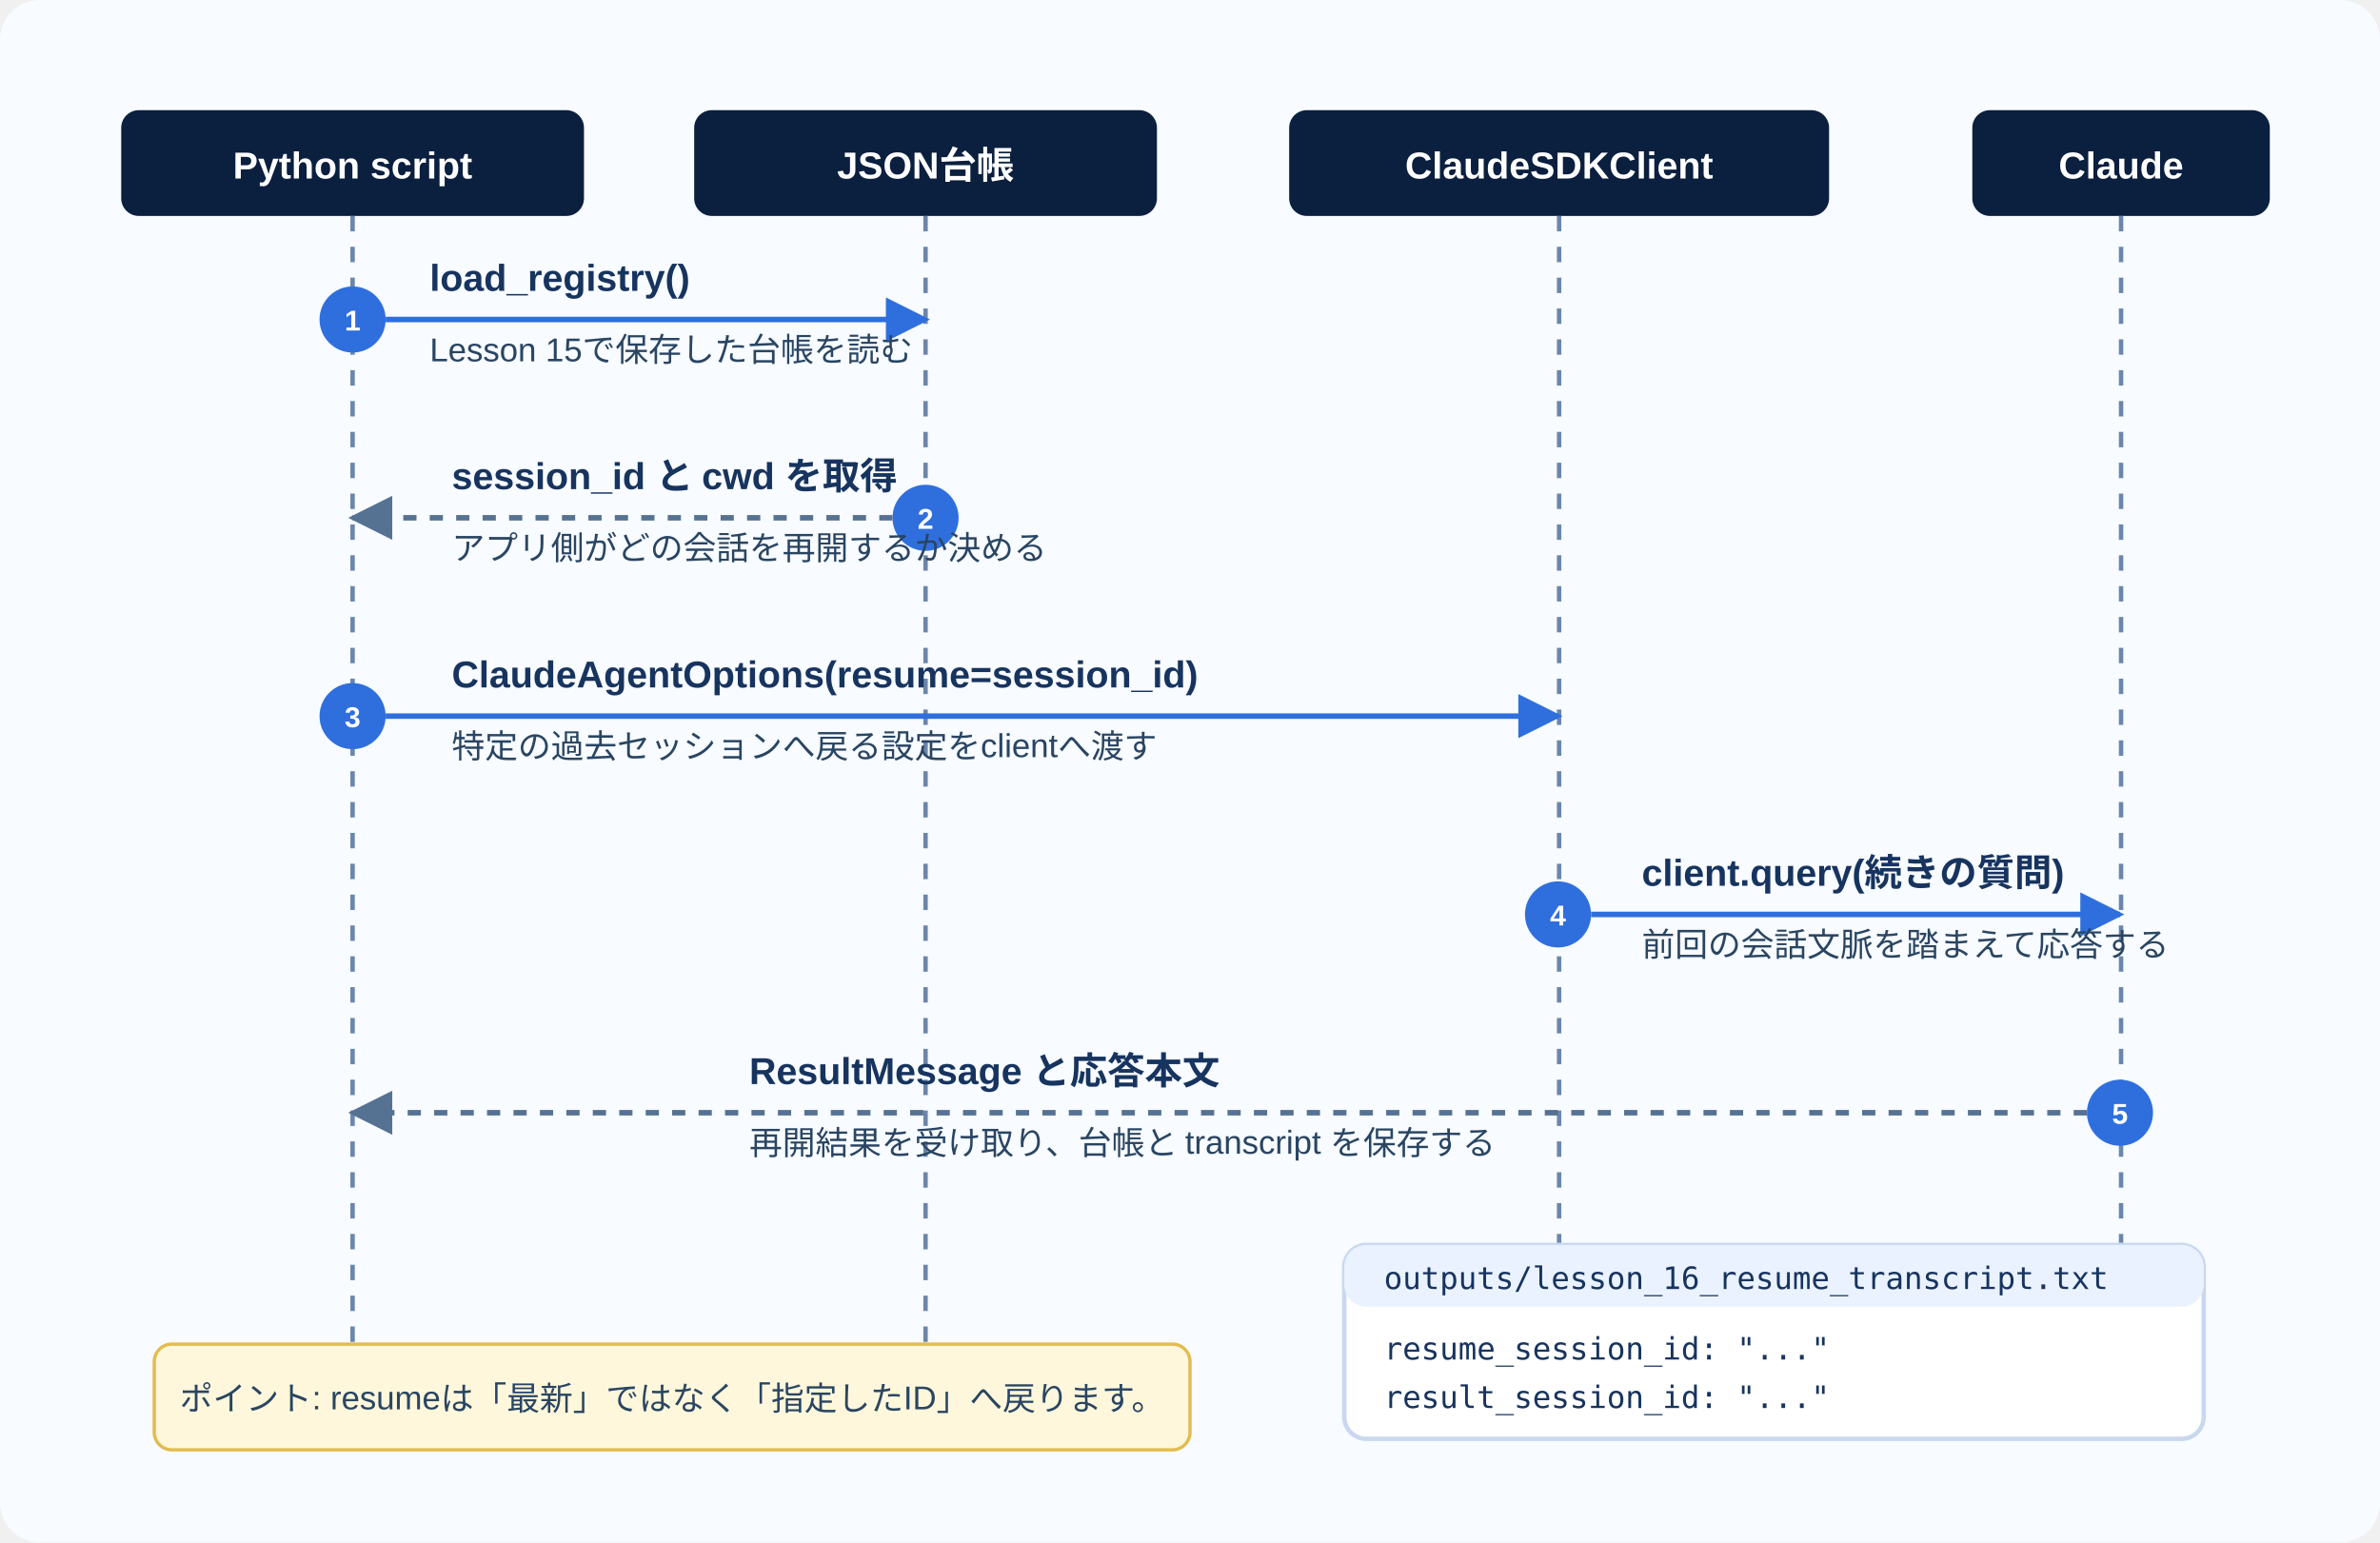
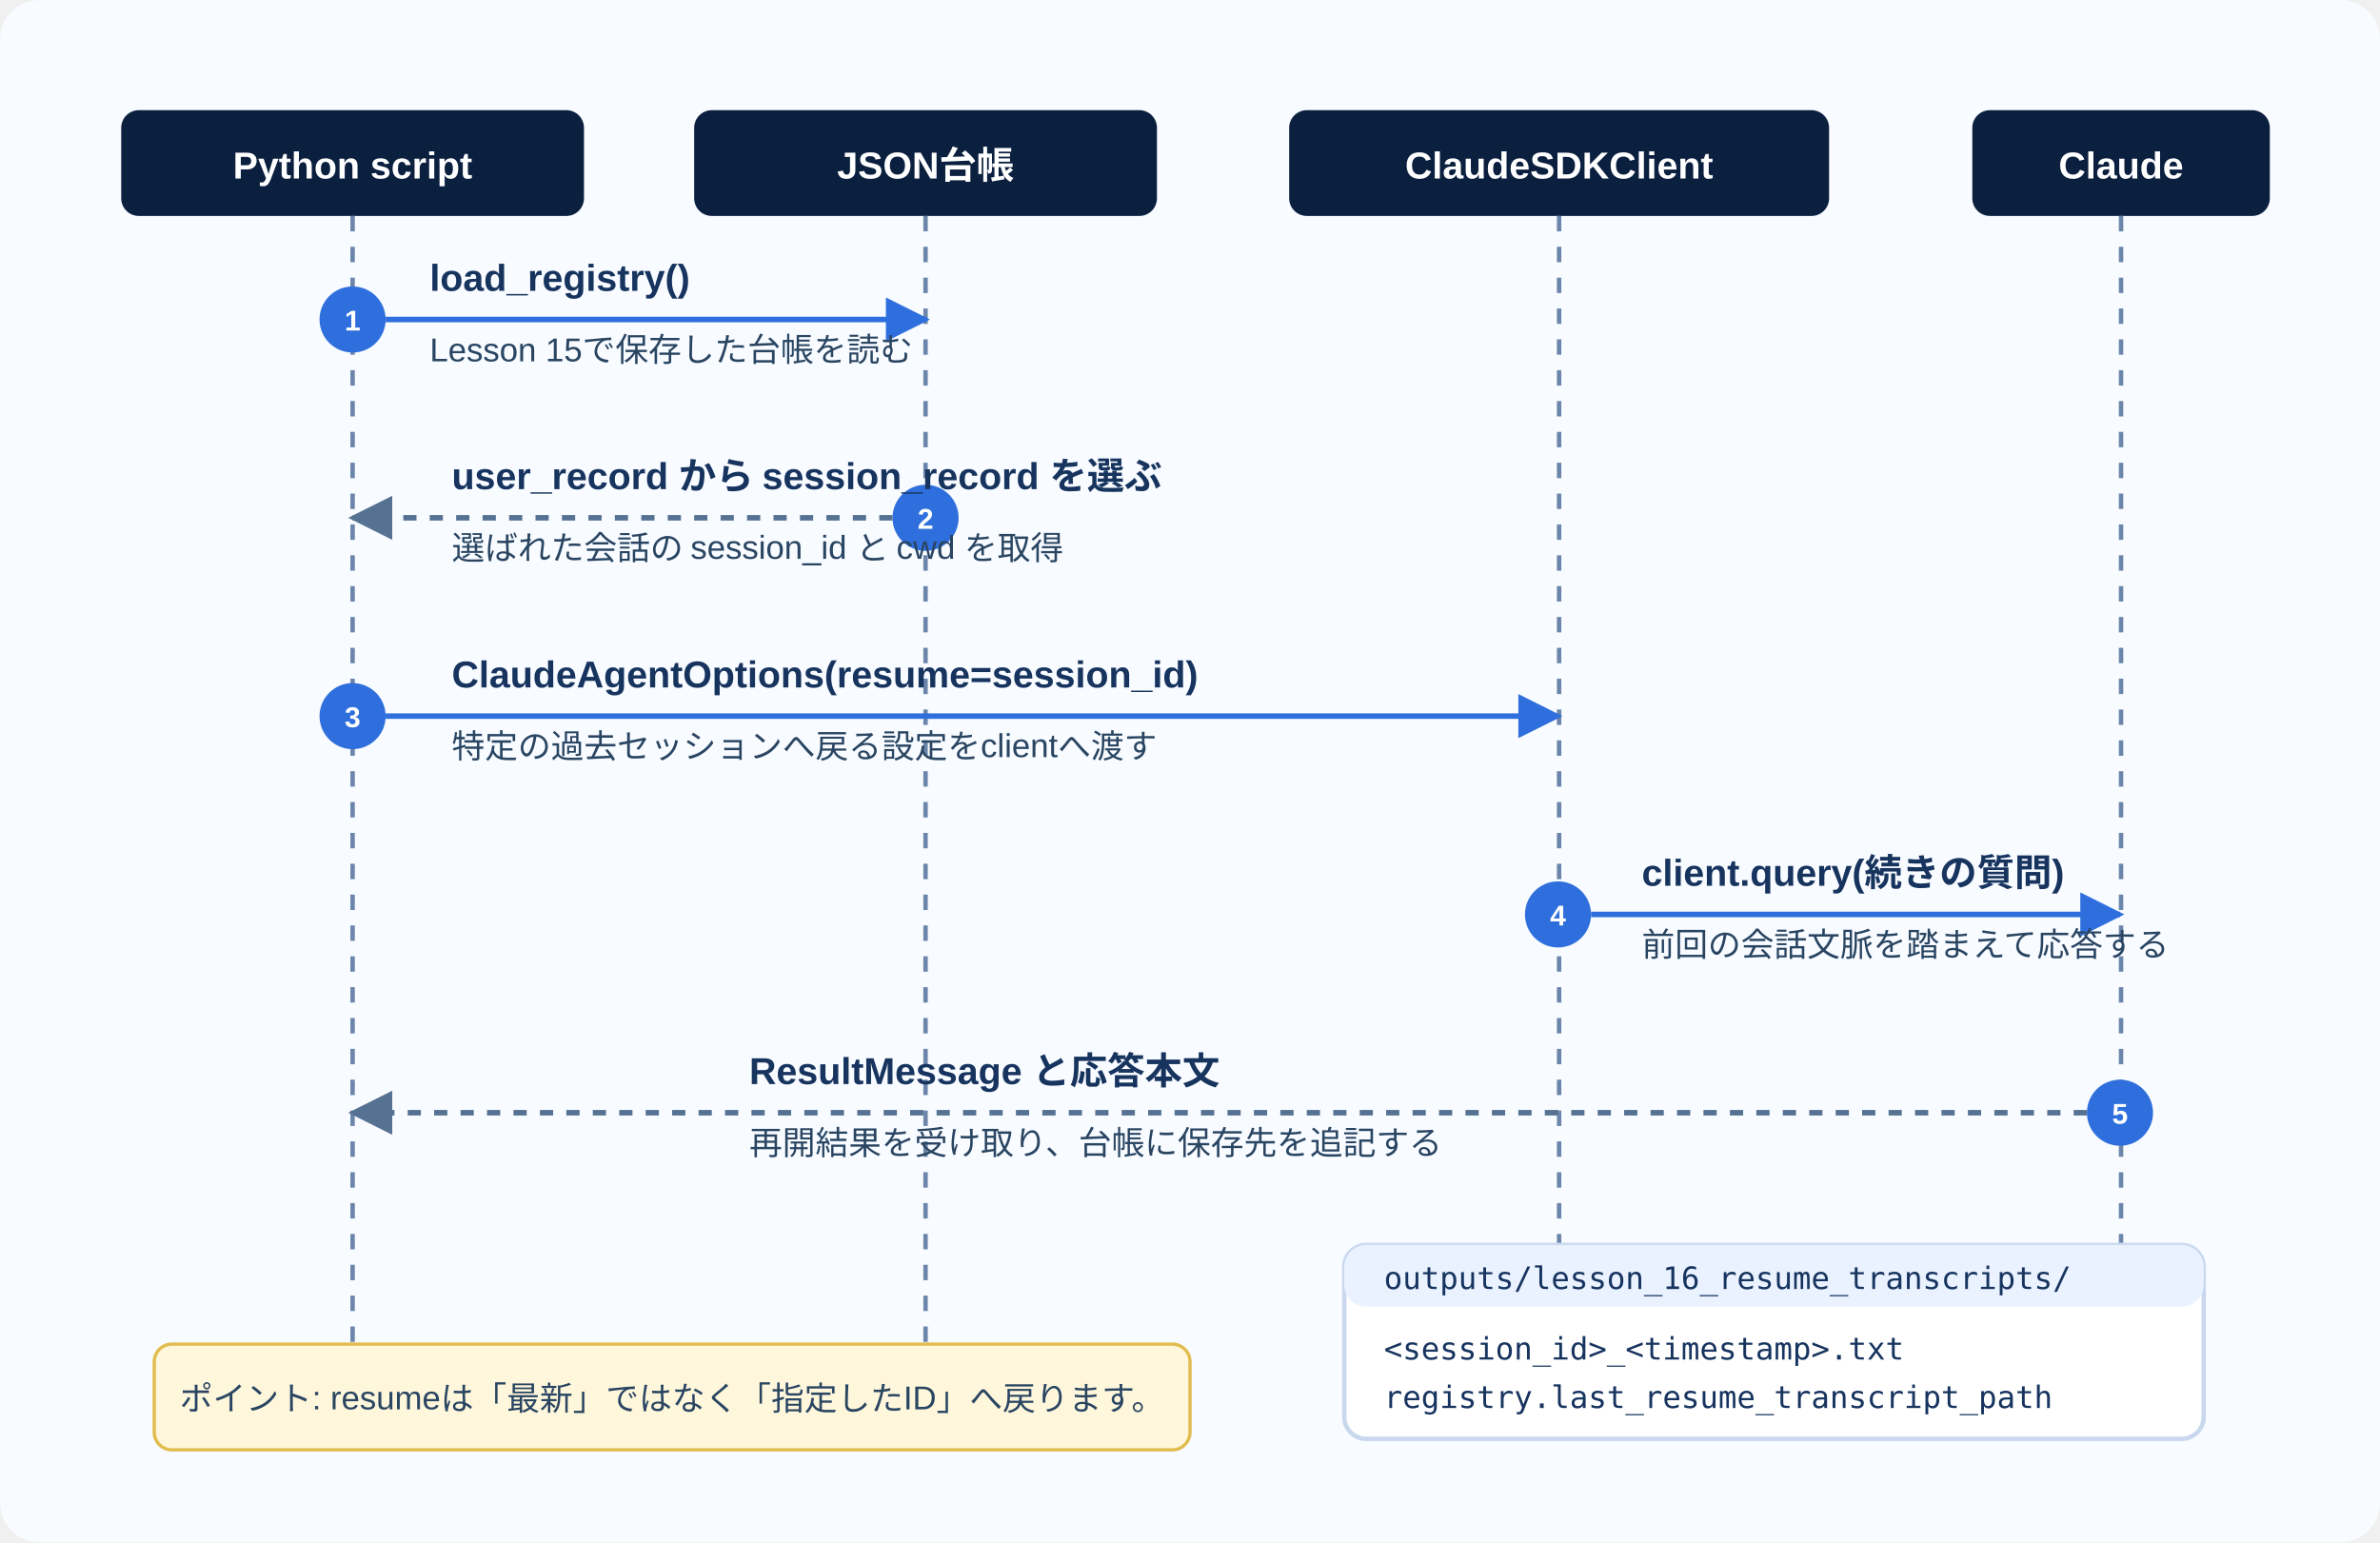
<svg xmlns="http://www.w3.org/2000/svg" width="1080" height="700" viewBox="0 0 1080 700" role="img" aria-labelledby="title desc">
  <defs>
    <style>
      .bg { fill: #f8fbff; }
      .laneHead { fill: #0b1f3f; }
      .laneText { fill: #ffffff; font: 700 17px Arial, sans-serif; }
      .line { stroke: #6b86aa; stroke-width: 2; stroke-dasharray: 7 7; }
      .arrow { stroke: #2f6fdd; stroke-width: 2.5; fill: none; marker-end: url(#arrow); }
      .return { stroke: #567293; stroke-width: 2.5; fill: none; stroke-dasharray: 6 6; marker-end: url(#arrowMuted); }
      .label { fill: #17345f; font: 700 17px Arial, sans-serif; }
      .text { fill: #294562; font: 15px Arial, sans-serif; }
      .step { fill: #2f6fdd; }
      .stepText { fill: #ffffff; font: 700 13px Arial, sans-serif; }
      .note { fill: #fff7db; stroke: #e1bc4f; stroke-width: 1.5; }
      .store { fill: #ffffff; stroke: #c9d8ee; stroke-width: 2; }
      .storeHead { fill: #eaf2ff; }
      .code { fill: #17345f; font: 14px Consolas, monospace; }
    </style>
    <marker id="arrow" viewBox="0 0 10 10" refX="9" refY="5" markerWidth="8" markerHeight="8" orient="auto-start-reverse">
      <path d="M 0 0 L 10 5 L 0 10 z" fill="#2f6fdd" />
    </marker>
    <marker id="arrowMuted" viewBox="0 0 10 10" refX="9" refY="5" markerWidth="8" markerHeight="8" orient="auto-start-reverse">
      <path d="M 0 0 L 10 5 L 0 10 z" fill="#567293" />
    </marker>
  </defs>
  <rect class="bg" width="1080" height="700" rx="18" />
  <g transform="translate(55 50)">
    <rect class="laneHead" width="210" height="48" rx="8" />
    <text class="laneText" x="105" y="31" text-anchor="middle">Python script</text>
    <line class="line" x1="105" y1="48" x2="105" y2="600" />
  </g>
  <g transform="translate(315 50)">
    <rect class="laneHead" width="210" height="48" rx="8" />
    <text class="laneText" x="105" y="31" text-anchor="middle">JSON台帳</text>
    <line class="line" x1="105" y1="48" x2="105" y2="600" />
  </g>
  <g transform="translate(585 50)">
    <rect class="laneHead" width="245" height="48" rx="8" />
    <text class="laneText" x="122.5" y="31" text-anchor="middle">ClaudeSDKClient</text>
    <line class="line" x1="122.5" y1="48" x2="122.5" y2="600" />
  </g>
  <g transform="translate(895 50)">
    <rect class="laneHead" width="135" height="48" rx="8" />
    <text class="laneText" x="67.5" y="31" text-anchor="middle">Claude</text>
    <line class="line" x1="67.5" y1="48" x2="67.5" y2="600" />
  </g>
  <g>
    <circle class="step" cx="160" cy="145" r="15" />
    <text class="stepText" x="160" y="150" text-anchor="middle">1</text>
    <path class="arrow" d="M 175 145 H 420" />
    <text class="label" x="195" y="132">load_registry()</text>
    <text class="text" x="195" y="164">Lesson 15で保存した台帳を読む</text>
  </g>
  <g>
    <circle class="step" cx="420" cy="235" r="15" />
    <text class="stepText" x="420" y="240" text-anchor="middle">2</text>
    <path class="return" d="M 405 235 H 160" />
-     <text class="label" x="205" y="222">session_id と cwd を取得</text>
-     <text class="text" x="205" y="254">アプリ側がどの会話を再開するか決める</text>
+     <text class="label" x="205" y="222">user_record から session_record を選ぶ</text>
+     <text class="text" x="205" y="254">選ばれた会話の session_id と cwd を取得</text>
  </g>
  <g>
    <circle class="step" cx="160" cy="325" r="15" />
    <text class="stepText" x="160" y="330" text-anchor="middle">3</text>
    <path class="arrow" d="M 175 325 H 707" />
    <text class="label" x="205" y="312">ClaudeAgentOptions(resume=session_id)</text>
    <text class="text" x="205" y="344">特定の過去セッションへ戻る設定をclientへ渡す</text>
  </g>
  <g>
    <circle class="step" cx="707" cy="415" r="15" />
    <text class="stepText" x="707" y="420" text-anchor="middle">4</text>
    <path class="arrow" d="M 722 415 H 962" />
    <text class="label" x="745" y="402">client.query(続きの質問)</text>
    <text class="text" x="745" y="434">前回の会話文脈を踏まえて応答する</text>
  </g>
  <g>
    <circle class="step" cx="962" cy="505" r="15" />
    <text class="stepText" x="962" y="510" text-anchor="middle">5</text>
    <path class="return" d="M 947 505 H 160" />
    <text class="label" x="340" y="492">ResultMessage と応答本文</text>
-     <text class="text" x="340" y="524">再開結果を受け取り、台帳と transcript を保存する</text>
+     <text class="text" x="340" y="524">再開結果を受け取り、台帳に保存先を追記する</text>
  </g>
  <g transform="translate(610 565)">
    <rect class="store" width="390" height="88" rx="10" />
    <rect class="storeHead" width="390" height="28" rx="10" />
-     <text class="code" x="18" y="20">outputs/lesson_16_resume_transcript.txt</text>
-     <text class="code" x="18" y="52">resume_session_id: "..."</text>
-     <text class="code" x="18" y="74">result_session_id: "..."</text>
+     <text class="code" x="18" y="20">outputs/lesson_16_resume_transcripts/</text>
+     <text class="code" x="18" y="52">&lt;session_id&gt;_&lt;timestamp&gt;.txt</text>
+     <text class="code" x="18" y="74">registry.last_resume_transcript_path</text>
  </g>
  <g>
    <rect class="note" x="70" y="610" width="470" height="48" rx="8" />
    <text class="text" x="305" y="640" text-anchor="middle">ポイント: resumeは「最新」ではなく「指定したID」へ戻ります。</text>
  </g>
</svg>
